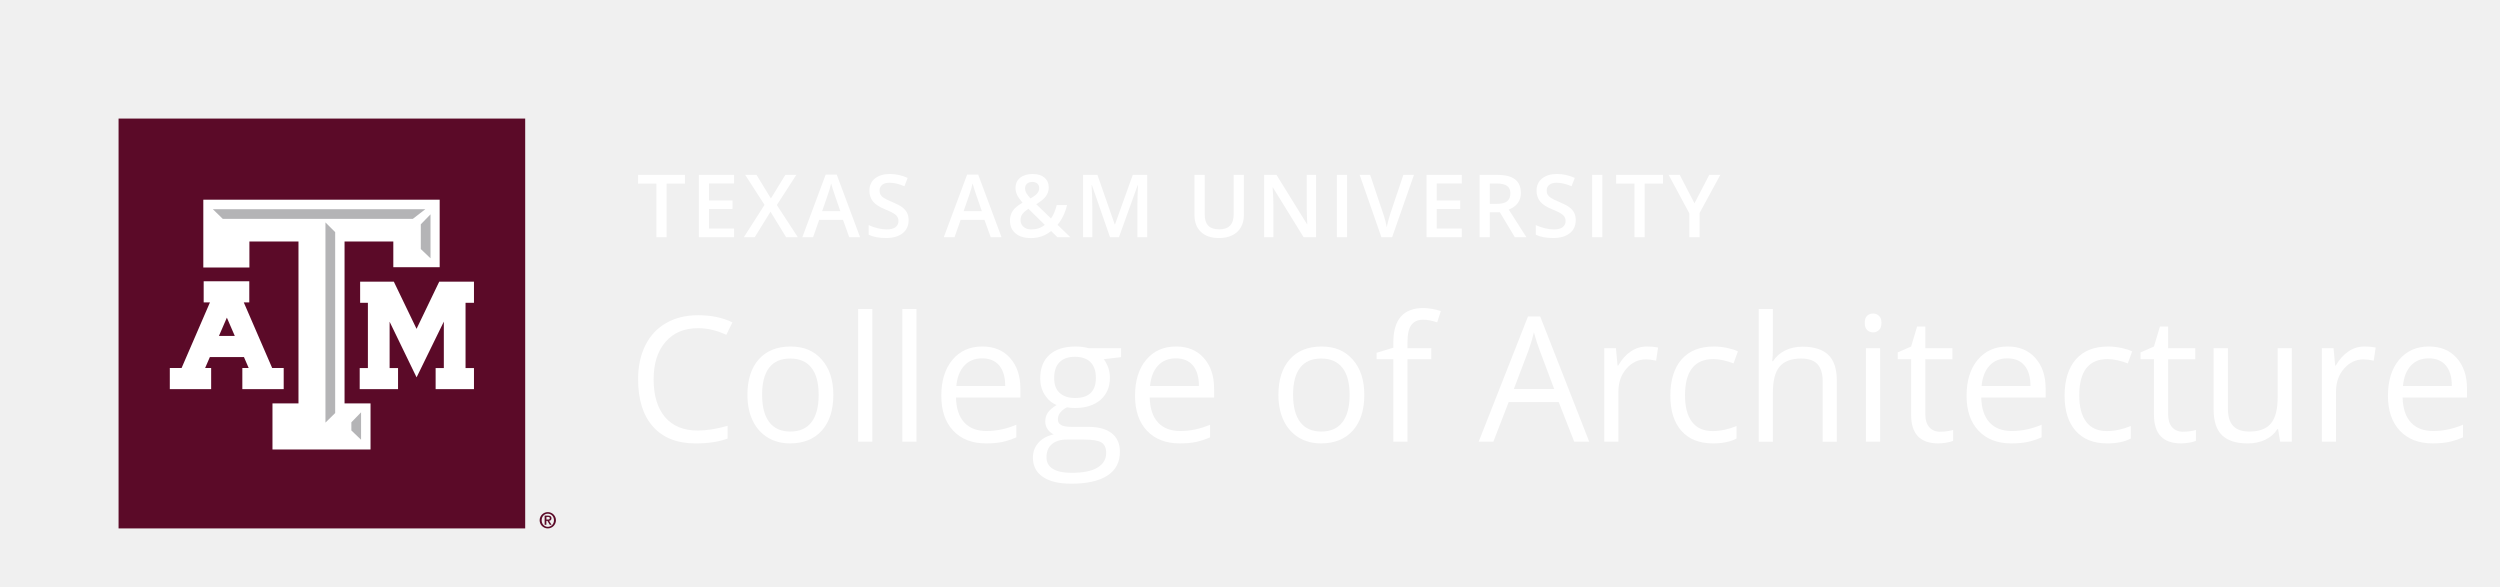
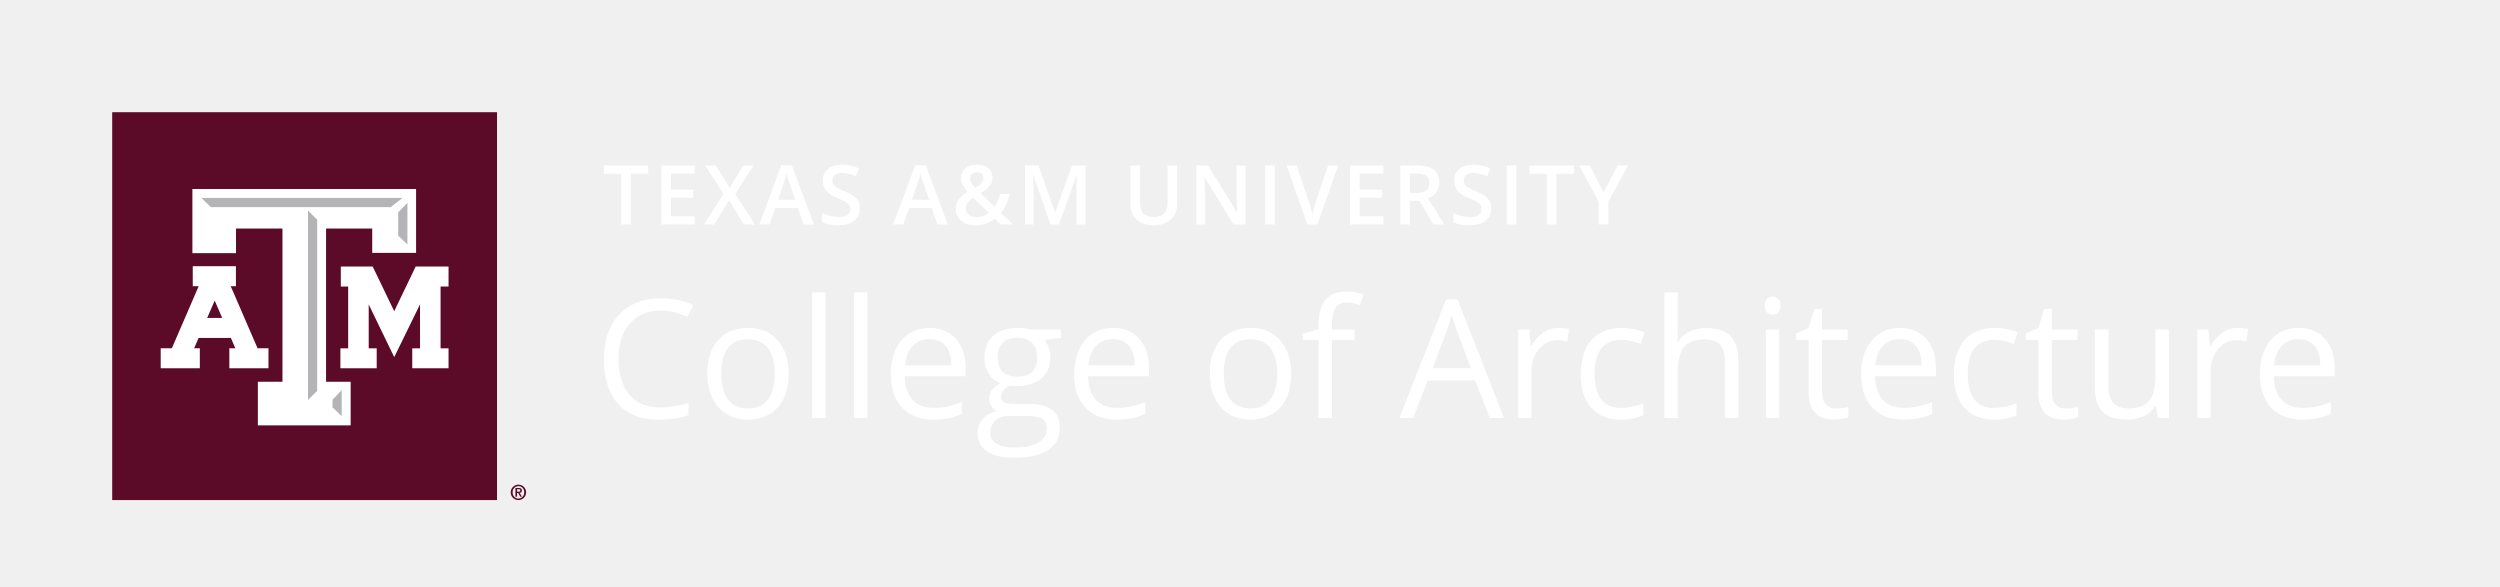
- <svg xmlns="http://www.w3.org/2000/svg" version="1.1" viewBox="0 0 1706 400" preserveAspectRatio="xMidYMid meet">
+ <svg xmlns="http://www.w3.org/2000/svg" version="1.1" viewBox="0 0 1919 450" preserveAspectRatio="xMidYMid meet">
  <defs>
    <style>
      .cls-1{fill:none;}
      .cls-2{fill:#5b0a28;}   /* 深栗色 */
      .cls-3{fill:#ffffff;}   /* 白 */
      .cls-4{fill:#b4b4b6;}   /* 灰 */
      .cls-5{clip-path:url(#clip);}
    </style>
    <clipPath id="clip">
-       <rect class="cls-1" width="1706" height="400" />
+       <rect class="cls-1" width="1919" height="450" />
    </clipPath>
  </defs>
-   <g transform="scale(1.55)">
+   <g transform="scale(1.65)">
    <rect class="cls-2" x="52.2" y="52.2" width="179.02" height="180.44" />
    <polygon class="cls-3" points="207.44 124.01 194.15 124.01 193.38 124.01 193.04 124.7 183.39 144.78 173.72 124.7 173.39 124.01 172.62 124.01 159.77 124.01 158.55 124.01 158.55 125.23 158.55 132.08 158.55 133.3 159.77 133.3 161.97 133.3 161.97 162.04 159.59 162.04 158.36 162.04 158.36 163.26 158.36 170.11 158.36 171.33 159.59 171.33 174.02 171.33 175.24 171.33 175.24 170.11 175.24 163.26 175.24 162.04 174.02 162.04 171.53 162.04 171.53 141.64 182.3 163.87 183.4 166.13 184.51 163.87 195.4 141.59 195.4 162.04 193.02 162.04 191.79 162.04 191.79 163.26 191.79 170.11 191.79 171.33 193.02 171.33 207.44 171.33 208.67 171.33 208.67 170.11 208.67 163.26 208.67 162.04 207.44 162.04 204.96 162.04 204.96 133.3 207.44 133.3 208.67 133.3 208.67 132.08 208.67 125.23 208.67 124.01 207.44 124.01" />
    <path class="cls-3" d="M123.65,162.01h-3.83l-12.49-28.87h2.42v-9.3h-20.08v9.3h2.76l-12.48,28.87h-5.19v9.3h18.2v-9.3h-2.65l2.08-4.8h15.02l2.07,4.8h-2.79v9.3h18.21v-9.3h-1.23ZM103.37,147.91h-6.98l3.49-8.07,3.49,8.07Z" />
    <polygon class="cls-3" points="192.17 87.92 90.92 87.92 89.51 87.92 89.51 89.32 89.51 116.37 89.51 117.77 90.92 117.77 108.4 117.77 109.8 117.77 109.8 116.37 109.8 106.32 131.41 106.32 131.41 177.6 121.35 177.6 119.96 177.6 119.96 179.01 119.96 196.5 119.96 197.89 121.35 197.89 161.73 197.89 163.13 197.89 163.13 196.5 163.13 179.01 163.13 177.6 161.73 177.6 151.69 177.6 151.69 106.32 173.16 106.32 173.16 116.24 173.16 117.64 174.57 117.64 192.17 117.64 193.57 117.64 193.57 116.24 193.57 89.32 193.57 87.92 192.17 87.92" />
    <polygon class="cls-4" points="154.69 185.93 158.96 181.52 158.96 193.6 154.69 189.51 154.69 185.93" />
    <polygon class="cls-4" points="147.56 181.85 143.28 186.06 143.28 97.92 147.56 102.19 147.56 181.85" />
    <polygon class="cls-4" points="98.09 96.37 93.69 92.09 187.27 92.09 181.73 96.37 98.09 96.37" />
    <polygon class="cls-4" points="189.54 113.73 185.26 109.64 185.26 98.76 189.54 94.36 189.54 113.73" />
    <g class="cls-5">
      <path class="cls-2" d="M237.58,229.05c0-1.98,1.61-3.59,3.59-3.59s3.59,1.61,3.59,3.59-1.61,3.59-3.59,3.59-3.59-1.61-3.59-3.59M243.89,229.05c0-1.68-1.21-2.89-2.71-2.89s-2.71,1.21-2.71,2.89,1.21,2.89,2.71,2.89,2.71-1.21,2.71-2.89M239.79,227h1.51c.97,0,1.5.34,1.5,1.19,0,.7-.4,1.03-1.06,1.09l1.09,1.78h-.78l-1.05-1.75h-.46v1.75h-.76v-4.06ZM240.55,228.74h.67c.45,0,.84-.06.84-.61,0-.48-.44-.56-.82-.56h-.68v1.16Z" />
      <polygon class="cls-3" points="293.48 104.42 288.99 104.42 288.99 80.84 280.92 80.84 280.92 76.99 301.54 76.99 301.54 80.84 293.48 80.84 293.48 104.42" />
      <polygon class="cls-3" points="323.18 104.42 307.67 104.42 307.67 76.99 323.18 76.99 323.18 80.78 312.15 80.78 312.15 88.25 322.49 88.25 322.49 92 312.15 92 312.15 100.62 323.18 100.62 323.18 104.42" />
      <polygon class="cls-3" points="351.24 104.42 346.08 104.42 339.22 93.2 332.29 104.42 327.49 104.42 336.59 90.2 328.07 76.99 333.06 76.99 339.4 87.37 345.75 76.99 350.58 76.99 342.01 90.27 351.24 104.42" />
      <path class="cls-3" d="M373.88,104.42l-2.74-7.62h-10.49l-2.68,7.62h-4.73l10.26-27.54h4.88l10.27,27.54h-4.77ZM369.95,92.94l-2.57-7.47c-.19-.5-.45-1.29-.78-2.36-.33-1.08-.56-1.86-.68-2.36-.34,1.54-.83,3.22-1.48,5.04l-2.48,7.15h7.99Z" />
      <path class="cls-3" d="M400.01,96.97c0,2.44-.88,4.35-2.65,5.74-1.76,1.39-4.2,2.08-7.3,2.08s-5.64-.48-7.62-1.45v-4.24c1.25.59,2.58,1.05,3.99,1.39,1.41.34,2.72.51,3.93.51,1.78,0,3.08-.34,3.93-1.01.85-.68,1.27-1.58,1.27-2.72,0-1.02-.39-1.9-1.16-2.61-.78-.71-2.38-1.56-4.8-2.53-2.5-1.01-4.26-2.17-5.29-3.47-1.02-1.3-1.54-2.87-1.54-4.69,0-2.29.81-4.09,2.44-5.4,1.63-1.31,3.81-1.97,6.55-1.97s5.24.57,7.84,1.73l-1.42,3.66c-2.44-1.02-4.62-1.54-6.53-1.54-1.45,0-2.55.31-3.3.95-.75.63-1.12,1.46-1.12,2.51,0,.71.15,1.32.45,1.83.3.51.79.99,1.48,1.44.69.45,1.92,1.04,3.71,1.78,2.01.84,3.49,1.62,4.43,2.35.94.72,1.63,1.54,2.07,2.46.44.91.66,1.99.66,3.23" />
      <path class="cls-3" d="M436.16,104.42l-2.74-7.62h-10.49l-2.68,7.62h-4.73l10.26-27.54h4.88l10.27,27.54h-4.77ZM432.24,92.94l-2.57-7.47c-.19-.5-.45-1.29-.78-2.36-.33-1.08-.56-1.86-.68-2.36-.34,1.54-.83,3.22-1.48,5.04l-2.48,7.15h7.99Z" />
      <path class="cls-3" d="M444.64,97.16c0-1.64.4-3.07,1.2-4.29.8-1.22,2.24-2.43,4.33-3.63-1.19-1.39-2-2.56-2.43-3.52-.43-.96-.65-1.95-.65-2.97,0-1.9.68-3.4,2.04-4.5,1.36-1.1,3.18-1.65,5.47-1.65s3.96.53,5.22,1.6c1.26,1.07,1.89,2.51,1.89,4.33,0,1.43-.42,2.72-1.27,3.88-.84,1.16-2.25,2.33-4.23,3.49l6.49,6.27c1.01-1.34,1.86-3.3,2.54-5.89h4.54c-.87,3.55-2.28,6.45-4.2,8.69l5.65,5.46h-5.68l-2.8-2.72c-1.28,1.03-2.64,1.8-4.08,2.32-1.45.52-3.04.78-4.79.78-2.88,0-5.14-.68-6.77-2.05s-2.46-3.23-2.46-5.59M454.1,101.01c2.29,0,4.24-.67,5.87-2.01l-7.18-7.07c-1.33.85-2.24,1.65-2.74,2.4-.5.74-.75,1.59-.75,2.54,0,1.22.43,2.22,1.3,2.99.87.77,2.04,1.15,3.5,1.15M451.3,82.9c0,.79.21,1.53.63,2.23.42.7,1.01,1.45,1.76,2.23,1.41-.8,2.4-1.55,2.97-2.24.57-.69.85-1.47.85-2.34,0-.81-.27-1.46-.82-1.95-.54-.49-1.27-.73-2.17-.73-.99,0-1.77.26-2.35.76-.59.51-.88,1.18-.88,2.04" />
      <path class="cls-3" d="M488.69,104.42l-7.96-22.91h-.15c.21,3.4.32,6.59.32,9.57v13.34h-4.07v-27.43h6.32l7.62,21.82h.11l7.84-21.82h6.34v27.43h-4.32v-13.56c0-1.36.04-3.14.1-5.33.07-2.19.13-3.51.18-3.98h-.15l-8.24,22.87h-3.96Z" />
      <path class="cls-3" d="M547.62,76.99v17.75c0,2.03-.43,3.8-1.3,5.32-.87,1.52-2.13,2.69-3.77,3.51-1.65.82-3.61,1.23-5.9,1.23-3.4,0-6.05-.9-7.94-2.7-1.89-1.8-2.83-4.28-2.83-7.43v-17.67h4.5v17.35c0,2.26.52,3.94,1.58,5.01,1.05,1.07,2.66,1.61,4.84,1.61,4.23,0,6.34-2.22,6.34-6.66v-17.32h4.48Z" />
      <path class="cls-3" d="M579.41,104.42h-5.5l-13.49-21.86h-.15l.09,1.22c.18,2.33.26,4.45.26,6.38v14.26h-4.07v-27.43h5.44l13.45,21.75h.11c-.02-.29-.07-1.34-.15-3.14-.07-1.81-.11-3.22-.11-4.23v-14.37h4.11v27.43Z" />
      <rect class="cls-3" x="588.58" y="76.99" width="4.48" height="27.43" />
      <path class="cls-3" d="M617.86,76.99h4.65l-9.61,27.43h-4.73l-9.57-27.43h4.62l5.72,17.05c.3.81.62,1.86.96,3.14.34,1.28.56,2.24.66,2.86.16-.95.41-2.05.75-3.3.34-1.25.61-2.18.82-2.78l5.72-16.98Z" />
      <polygon class="cls-3" points="643.57 104.42 628.05 104.42 628.05 76.99 643.57 76.99 643.57 80.78 632.53 80.78 632.53 88.25 642.87 88.25 642.87 92 632.53 92 632.53 100.62 643.57 100.62 643.57 104.42" />
      <path class="cls-3" d="M655.9,93.46v10.96h-4.48v-27.43h7.75c3.54,0,6.16.66,7.86,1.99,1.7,1.32,2.55,3.33,2.55,6,0,3.42-1.78,5.85-5.33,7.3l7.75,12.14h-5.1l-6.57-10.96h-4.43ZM655.9,89.75h3.11c2.09,0,3.6-.39,4.54-1.16.94-.78,1.41-1.93,1.41-3.45s-.51-2.67-1.52-3.34c-1.01-.68-2.54-1.01-4.58-1.01h-2.96v8.97Z" />
      <path class="cls-3" d="M693.72,96.97c0,2.44-.88,4.35-2.65,5.74-1.76,1.39-4.2,2.08-7.3,2.08s-5.64-.48-7.62-1.45v-4.24c1.25.59,2.58,1.05,3.99,1.39,1.41.34,2.72.51,3.93.51,1.78,0,3.08-.34,3.93-1.01.85-.68,1.27-1.58,1.27-2.72,0-1.02-.39-1.9-1.16-2.61-.78-.71-2.38-1.56-4.8-2.53-2.5-1.01-4.27-2.17-5.29-3.47-1.02-1.3-1.54-2.87-1.54-4.69,0-2.29.81-4.09,2.44-5.4,1.63-1.31,3.81-1.97,6.55-1.97s5.24.57,7.84,1.73l-1.42,3.66c-2.44-1.02-4.62-1.54-6.53-1.54-1.45,0-2.55.31-3.3.95-.75.63-1.12,1.46-1.12,2.51,0,.71.15,1.32.45,1.83.3.51.79.99,1.48,1.44.69.45,1.92,1.04,3.71,1.78,2.01.84,3.49,1.62,4.43,2.35.94.72,1.63,1.54,2.07,2.46.44.91.66,1.99.66,3.23" />
      <rect class="cls-3" x="700.95" y="76.99" width="4.48" height="27.43" />
      <polygon class="cls-3" points="724.07 104.42 719.59 104.42 719.59 80.84 711.52 80.84 711.52 76.99 732.14 76.99 732.14 80.84 724.07 80.84 724.07 104.42" />
      <polygon class="cls-3" points="746.01 89.51 752.51 76.99 757.38 76.99 748.25 93.79 748.25 104.42 743.74 104.42 743.74 93.94 734.64 76.99 739.52 76.99 746.01 89.51" />
      <path class="cls-3" d="M307.29,144.48c-6.03,0-10.8,2.01-14.29,6.03-3.49,4.02-5.24,9.52-5.24,16.51s1.68,12.74,5.05,16.65c3.37,3.92,8.17,5.88,14.4,5.88,3.83,0,8.2-.69,13.11-2.07v5.6c-3.81,1.43-8.5,2.14-14.08,2.14-8.09,0-14.33-2.45-18.72-7.36-4.39-4.91-6.59-11.88-6.59-20.92,0-5.66,1.06-10.61,3.17-14.87,2.12-4.26,5.17-7.54,9.16-9.84,3.99-2.3,8.69-3.45,14.1-3.45,5.76,0,10.79,1.05,15.1,3.15l-2.7,5.48c-4.15-1.95-8.31-2.93-12.47-2.93" />
      <path class="cls-3" d="M366.88,173.84c0,6.71-1.69,11.95-5.07,15.72-3.38,3.77-8.05,5.65-14.01,5.65-3.68,0-6.95-.86-9.8-2.59-2.86-1.73-5.06-4.21-6.61-7.43-1.55-3.23-2.33-7.01-2.33-11.34,0-6.71,1.68-11.94,5.03-15.68,3.35-3.74,8.01-5.61,13.97-5.61s10.33,1.92,13.73,5.75c3.39,3.83,5.09,9.01,5.09,15.55M335.53,173.84c0,5.26,1.05,9.26,3.15,12.02,2.1,2.75,5.19,4.13,9.28,4.13s7.18-1.37,9.29-4.11c2.11-2.74,3.17-6.75,3.17-12.04s-1.06-9.21-3.17-11.92c-2.12-2.72-5.24-4.07-9.37-4.07s-7.16,1.34-9.24,4.02c-2.08,2.68-3.12,6.67-3.12,11.98" />
      <rect class="cls-3" x="377.81" y="136.03" width="6.23" height="58.43" />
      <rect class="cls-3" x="397.26" y="136.03" width="6.23" height="58.43" />
      <path class="cls-3" d="M434.1,195.21c-6.08,0-10.88-1.85-14.4-5.56-3.52-3.71-5.28-8.85-5.28-15.43s1.63-11.9,4.9-15.81c3.27-3.91,7.65-5.86,13.16-5.86,5.16,0,9.24,1.7,12.24,5.09,3.01,3.39,4.51,7.87,4.51,13.43v3.94h-28.35c.12,4.83,1.34,8.5,3.66,11,2.32,2.5,5.58,3.75,9.78,3.75,4.43,0,8.81-.93,13.14-2.78v5.56c-2.2.95-4.29,1.63-6.25,2.05-1.97.41-4.34.62-7.12.62M432.41,157.77c-3.31,0-5.94,1.08-7.9,3.23-1.97,2.15-3.12,5.13-3.48,8.94h21.52c0-3.93-.88-6.94-2.63-9.03-1.75-2.09-4.26-3.14-7.51-3.14" />
      <path class="cls-3" d="M493.55,153.3v3.94l-7.62.9c.7.88,1.33,2.02,1.88,3.44.55,1.41.83,3.01.83,4.79,0,4.03-1.38,7.25-4.13,9.65s-6.54,3.61-11.34,3.61c-1.23,0-2.38-.1-3.45-.3-2.65,1.4-3.98,3.17-3.98,5.29,0,1.13.46,1.96,1.39,2.5.93.54,2.52.81,4.77.81h7.29c4.46,0,7.88.94,10.27,2.82s3.59,4.61,3.59,8.19c0,4.56-1.83,8.03-5.48,10.42-3.66,2.39-8.99,3.59-16,3.59-5.38,0-9.53-1-12.45-3-2.92-2-4.38-4.83-4.38-8.49,0-2.5.8-4.67,2.4-6.5,1.6-1.83,3.85-3.07,6.76-3.72-1.05-.48-1.93-1.21-2.65-2.22-.71-1-1.07-2.17-1.07-3.49,0-1.5.4-2.82,1.2-3.94.8-1.13,2.07-2.22,3.79-3.27-2.13-.88-3.86-2.37-5.2-4.47-1.34-2.1-2.01-4.51-2.01-7.21,0-4.5,1.35-7.98,4.06-10.42,2.7-2.44,6.53-3.66,11.49-3.66,2.15,0,4.09.25,5.82.75h14.23ZM460.73,201.37c0,2.23.94,3.92,2.82,5.07,1.88,1.15,4.57,1.73,8.07,1.73,5.23,0,9.11-.78,11.62-2.35,2.52-1.56,3.77-3.69,3.77-6.36,0-2.23-.69-3.77-2.07-4.64-1.38-.86-3.97-1.3-7.77-1.3h-7.47c-2.83,0-5.03.68-6.61,2.03-1.58,1.35-2.37,3.29-2.37,5.82M464.11,166.48c0,2.88.81,5.06,2.44,6.53,1.63,1.48,3.89,2.21,6.8,2.21,6.08,0,9.12-2.95,9.12-8.86s-3.08-9.28-9.24-9.28c-2.93,0-5.18.79-6.76,2.37-1.58,1.58-2.37,3.92-2.37,7.02" />
      <path class="cls-3" d="M519.38,195.21c-6.08,0-10.88-1.85-14.4-5.56s-5.27-8.85-5.27-15.43,1.63-11.9,4.9-15.81c3.27-3.91,7.65-5.86,13.16-5.86,5.16,0,9.24,1.7,12.24,5.09,3,3.39,4.51,7.87,4.51,13.43v3.94h-28.35c.12,4.83,1.35,8.5,3.66,11,2.32,2.5,5.58,3.75,9.78,3.75,4.43,0,8.81-.93,13.14-2.78v5.56c-2.2.95-4.29,1.63-6.25,2.05-1.97.41-4.34.62-7.12.62M517.69,157.77c-3.31,0-5.94,1.08-7.91,3.23-1.96,2.15-3.12,5.13-3.47,8.94h21.52c0-3.93-.88-6.94-2.63-9.03-1.75-2.09-4.26-3.14-7.51-3.14" />
      <path class="cls-3" d="M600.65,173.84c0,6.71-1.69,11.95-5.07,15.72-3.38,3.77-8.05,5.65-14.01,5.65-3.68,0-6.95-.86-9.8-2.59-2.85-1.73-5.06-4.21-6.61-7.43-1.55-3.23-2.33-7.01-2.33-11.34,0-6.71,1.68-11.94,5.03-15.68,3.35-3.74,8.01-5.61,13.97-5.61s10.33,1.92,13.73,5.75c3.39,3.83,5.09,9.01,5.09,15.55M569.29,173.84c0,5.26,1.05,9.26,3.15,12.02,2.1,2.75,5.2,4.13,9.28,4.13s7.18-1.37,9.29-4.11c2.11-2.74,3.17-6.75,3.17-12.04s-1.06-9.21-3.17-11.92c-2.12-2.72-5.24-4.07-9.37-4.07s-7.16,1.34-9.24,4.02c-2.08,2.68-3.12,6.67-3.12,11.98" />
      <path class="cls-3" d="M630.13,158.14h-10.48v36.31h-6.23v-36.31h-7.36v-2.82l7.36-2.25v-2.29c0-10.12,4.42-15.17,13.26-15.17,2.18,0,4.73.44,7.66,1.31l-1.61,4.99c-2.41-.78-4.46-1.16-6.16-1.16-2.35,0-4.09.78-5.22,2.35-1.13,1.56-1.69,4.07-1.69,7.53v2.67h10.48v4.84Z" />
      <path class="cls-3" d="M693.06,194.46l-6.83-17.46h-22.01l-6.76,17.46h-6.46l21.71-55.13h5.37l21.59,55.13h-6.61ZM684.24,171.25l-6.38-17.01c-.83-2.15-1.68-4.79-2.55-7.92-.55,2.4-1.34,5.04-2.36,7.92l-6.46,17.01h17.76Z" />
      <path class="cls-3" d="M725.06,152.55c1.83,0,3.47.15,4.92.45l-.86,5.78c-1.7-.38-3.21-.56-4.51-.56-3.33,0-6.18,1.35-8.54,4.06-2.37,2.7-3.55,6.07-3.55,10.1v22.08h-6.23v-41.16h5.14l.71,7.62h.3c1.53-2.68,3.37-4.74,5.52-6.19,2.15-1.45,4.52-2.18,7.1-2.18" />
      <path class="cls-3" d="M754.12,195.21c-5.96,0-10.57-1.83-13.84-5.5-3.27-3.67-4.9-8.85-4.9-15.56s1.66-12.2,4.98-15.96c3.32-3.75,8.04-5.63,14.18-5.63,1.98,0,3.96.21,5.93.64,1.98.43,3.53.93,4.66,1.5l-1.92,5.29c-1.38-.55-2.88-1.01-4.51-1.37-1.63-.36-3.07-.54-4.32-.54-8.36,0-12.54,5.33-12.54,16,0,5.06,1.02,8.94,3.06,11.64,2.04,2.7,5.06,4.06,9.07,4.06,3.43,0,6.95-.74,10.55-2.22v5.52c-2.75,1.43-6.22,2.14-10.4,2.14" />
      <path class="cls-3" d="M802.45,194.46v-26.62c0-3.35-.77-5.86-2.29-7.51-1.53-1.65-3.92-2.48-7.17-2.48-4.33,0-7.49,1.18-9.48,3.53-1.99,2.35-2.99,6.21-2.99,11.57v21.52h-6.23v-58.43h6.23v17.69c0,2.13-.1,3.89-.3,5.29h.38c1.23-1.98,2.97-3.54,5.24-4.68,2.26-1.14,4.85-1.71,7.75-1.71,5.03,0,8.81,1.2,11.32,3.59,2.52,2.39,3.77,6.19,3.77,11.4v26.85h-6.23Z" />
      <path class="cls-3" d="M820.97,142.15c0-1.43.35-2.47,1.05-3.13.7-.66,1.58-.99,2.63-.99s1.86.34,2.59,1.01c.73.68,1.09,1.71,1.09,3.12s-.36,2.45-1.09,3.14c-.73.69-1.59,1.03-2.59,1.03-1.05,0-1.93-.34-2.63-1.03-.7-.69-1.05-1.73-1.05-3.14M827.73,194.46h-6.23v-41.16h6.23v41.16Z" />
      <path class="cls-3" d="M854.24,190.06c1.1,0,2.17-.08,3.19-.24,1.03-.16,1.84-.33,2.44-.51v4.77c-.68.33-1.67.59-2.99.81-1.31.21-2.5.32-3.55.32-7.96,0-11.94-4.19-11.94-12.58v-24.48h-5.9v-3l5.9-2.59,2.63-8.79h3.61v9.54h11.94v4.85h-11.94v24.22c0,2.48.59,4.38,1.76,5.71,1.18,1.33,2.79,1.99,4.84,1.99" />
      <path class="cls-3" d="M885.48,195.21c-6.08,0-10.88-1.85-14.4-5.56-3.52-3.71-5.28-8.85-5.28-15.43s1.63-11.9,4.9-15.81c3.27-3.91,7.65-5.86,13.16-5.86,5.16,0,9.24,1.7,12.24,5.09,3.01,3.39,4.51,7.87,4.51,13.43v3.94h-28.35c.12,4.83,1.35,8.5,3.66,11,2.31,2.5,5.58,3.75,9.78,3.75,4.43,0,8.81-.93,13.14-2.78v5.56c-2.2.95-4.29,1.63-6.25,2.05-1.97.41-4.34.62-7.12.62M883.79,157.77c-3.31,0-5.94,1.08-7.91,3.23-1.97,2.15-3.12,5.13-3.47,8.94h21.52c0-3.93-.88-6.94-2.63-9.03-1.75-2.09-4.26-3.14-7.51-3.14" />
      <path class="cls-3" d="M927.69,195.21c-5.96,0-10.57-1.83-13.84-5.5-3.27-3.67-4.9-8.85-4.9-15.56s1.66-12.2,4.98-15.96c3.32-3.75,8.04-5.63,14.18-5.63,1.98,0,3.96.21,5.93.64,1.98.43,3.53.93,4.66,1.5l-1.92,5.29c-1.38-.55-2.88-1.01-4.51-1.37-1.63-.36-3.07-.54-4.32-.54-8.36,0-12.54,5.33-12.54,16,0,5.06,1.02,8.94,3.06,11.64,2.04,2.7,5.06,4.06,9.07,4.06,3.43,0,6.95-.74,10.55-2.22v5.52c-2.75,1.43-6.22,2.14-10.4,2.14" />
      <path class="cls-3" d="M961.15,190.06c1.1,0,2.17-.08,3.19-.24,1.03-.16,1.84-.33,2.44-.51v4.77c-.68.33-1.67.59-2.99.81-1.31.21-2.5.32-3.55.32-7.96,0-11.94-4.19-11.94-12.58v-24.48h-5.9v-3l5.9-2.59,2.63-8.79h3.61v9.54h11.94v4.85h-11.94v24.22c0,2.48.59,4.38,1.76,5.71,1.18,1.33,2.79,1.99,4.84,1.99" />
      <path class="cls-3" d="M980.87,153.3v26.7c0,3.36.76,5.86,2.29,7.51,1.53,1.65,3.92,2.48,7.17,2.48,4.31,0,7.45-1.18,9.44-3.53,1.99-2.35,2.99-6.2,2.99-11.53v-21.63h6.23v41.16h-5.14l-.9-5.52h-.34c-1.28,2.03-3.05,3.58-5.31,4.66-2.27,1.08-4.85,1.62-7.75,1.62-5.01,0-8.76-1.19-11.25-3.57-2.49-2.38-3.74-6.18-3.74-11.42v-26.93h6.31Z" />
      <path class="cls-3" d="M1040.99,152.55c1.83,0,3.47.15,4.92.45l-.86,5.78c-1.7-.38-3.2-.56-4.51-.56-3.33,0-6.18,1.35-8.54,4.06-2.37,2.7-3.55,6.07-3.55,10.1v22.08h-6.23v-41.16h5.14l.71,7.62h.3c1.53-2.68,3.37-4.74,5.52-6.19,2.15-1.45,4.52-2.18,7.1-2.18" />
      <path class="cls-3" d="M1070.99,195.21c-6.08,0-10.88-1.85-14.4-5.56s-5.28-8.85-5.28-15.43,1.63-11.9,4.9-15.81c3.27-3.91,7.65-5.86,13.16-5.86,5.16,0,9.24,1.7,12.24,5.09,3.01,3.39,4.51,7.87,4.51,13.43v3.94h-28.35c.12,4.83,1.34,8.5,3.66,11,2.31,2.5,5.58,3.75,9.78,3.75,4.43,0,8.81-.93,13.14-2.78v5.56c-2.2.95-4.29,1.63-6.25,2.05-1.97.41-4.34.62-7.12.62M1069.3,157.77c-3.31,0-5.94,1.08-7.91,3.23-1.97,2.15-3.12,5.13-3.47,8.94h21.52c0-3.93-.88-6.94-2.63-9.03-1.75-2.09-4.26-3.14-7.51-3.14" />
    </g>
  </g>
</svg>
